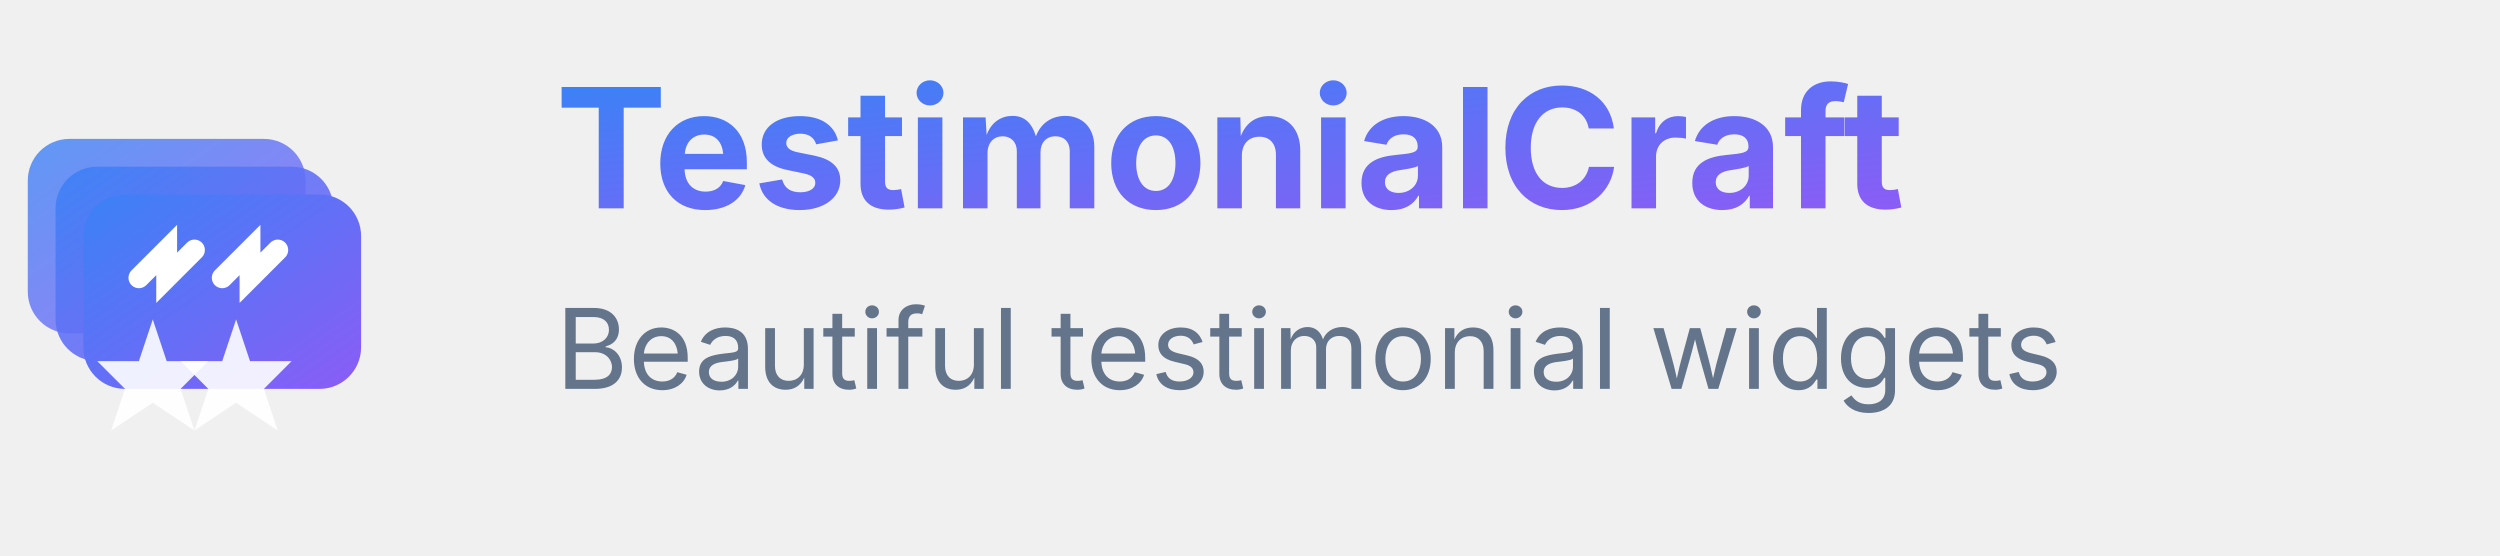
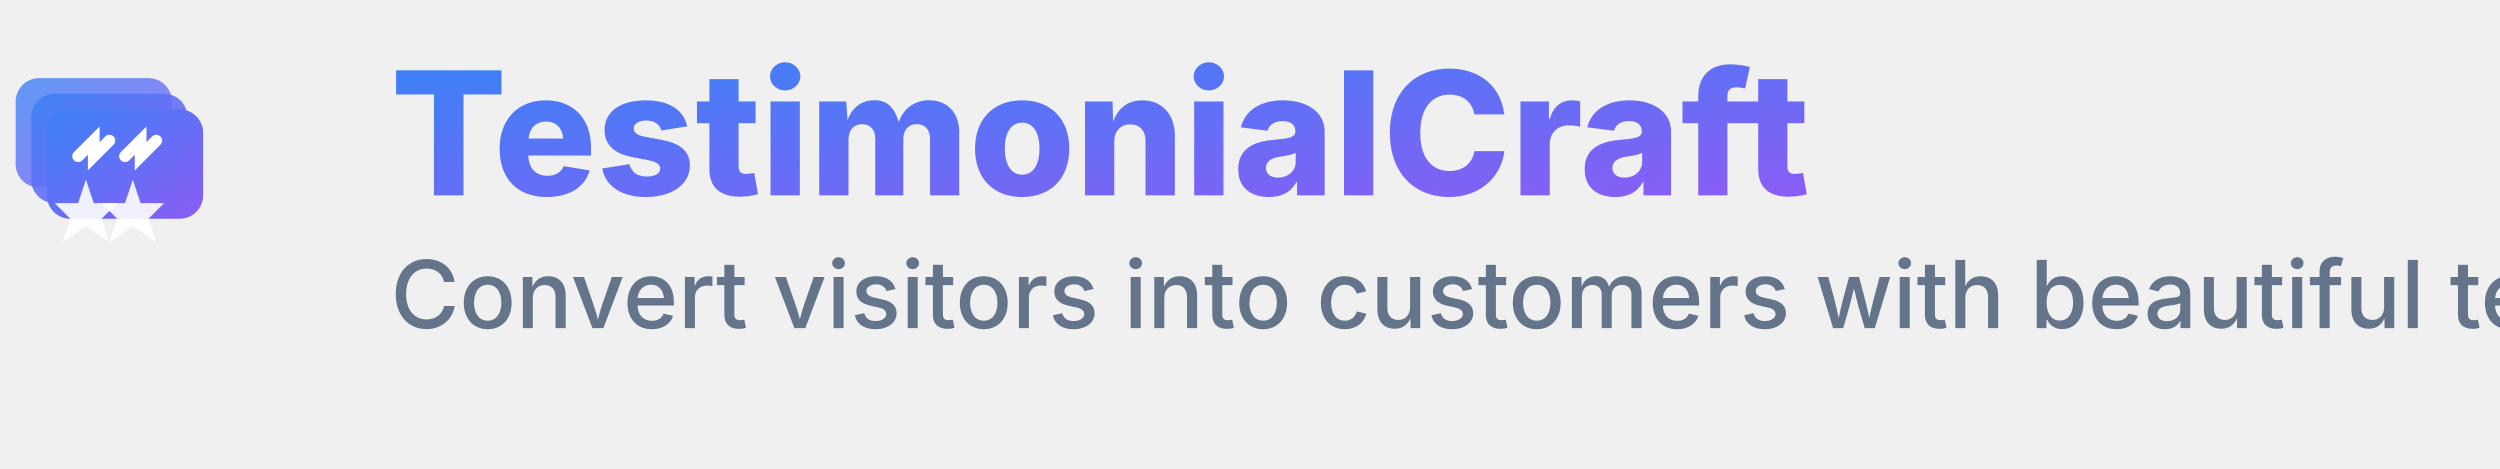
- <svg xmlns="http://www.w3.org/2000/svg" width="180" height="40" viewBox="0 0 180 40" fill="none">
+ <svg xmlns="http://www.w3.org/2000/svg" width="320" height="60" viewBox="0 0 320 60" fill="none">
  <defs>
    <linearGradient id="logoGradient" x1="0%" y1="0%" x2="100%" y2="100%">
      <stop offset="0%" style="stop-color:#3B82F6;stop-opacity:1" />
      <stop offset="100%" style="stop-color:#8B5CF6;stop-opacity:1" />
    </linearGradient>
  </defs>
  <g transform="translate(0,8)">
    <rect x="2" y="2" width="20" height="14" rx="3" fill="url(#logoGradient)" opacity="0.8" />
    <rect x="4" y="4" width="20" height="14" rx="3" fill="url(#logoGradient)" opacity="0.9" />
    <rect x="6" y="6" width="20" height="14" rx="3" fill="url(#logoGradient)" />
    <path d="M10 12 L12 10 L12 12 L14 10" stroke="white" stroke-width="1.5" fill="none" stroke-linecap="round" />
    <path d="M16 12 L18 10 L18 12 L20 10" stroke="white" stroke-width="1.5" fill="none" stroke-linecap="round" />
    <g transform="translate(8,14)">
      <polygon points="3,1 4,4 7,4 5,6 6,9 3,7 0,9 1,6 -1,4 2,4" fill="white" opacity="0.9" />
      <polygon points="9,1 10,4 13,4 11,6 12,9 9,7 6,9 7,6 5,4 8,4" fill="white" opacity="0.9" />
    </g>
  </g>
-   <text x="40" y="15" font-family="system-ui, -apple-system, sans-serif" font-size="12" font-weight="700" fill="url(#logoGradient)">TestimonialCraft</text>
-   <text x="40" y="28" font-family="system-ui, -apple-system, sans-serif" font-size="8" font-weight="400" fill="#64748B">Beautiful testimonial widgets</text>
+   <text x="50" y="25" font-family="system-ui, -apple-system, sans-serif" font-size="22" font-weight="800" fill="url(#logoGradient)">TestimonialCraft</text>
+   <text x="50" y="42" font-family="system-ui, -apple-system, sans-serif" font-size="12" font-weight="500" fill="#64748B">Convert visitors into customers with beautiful testimonial widgets</text>
</svg>
